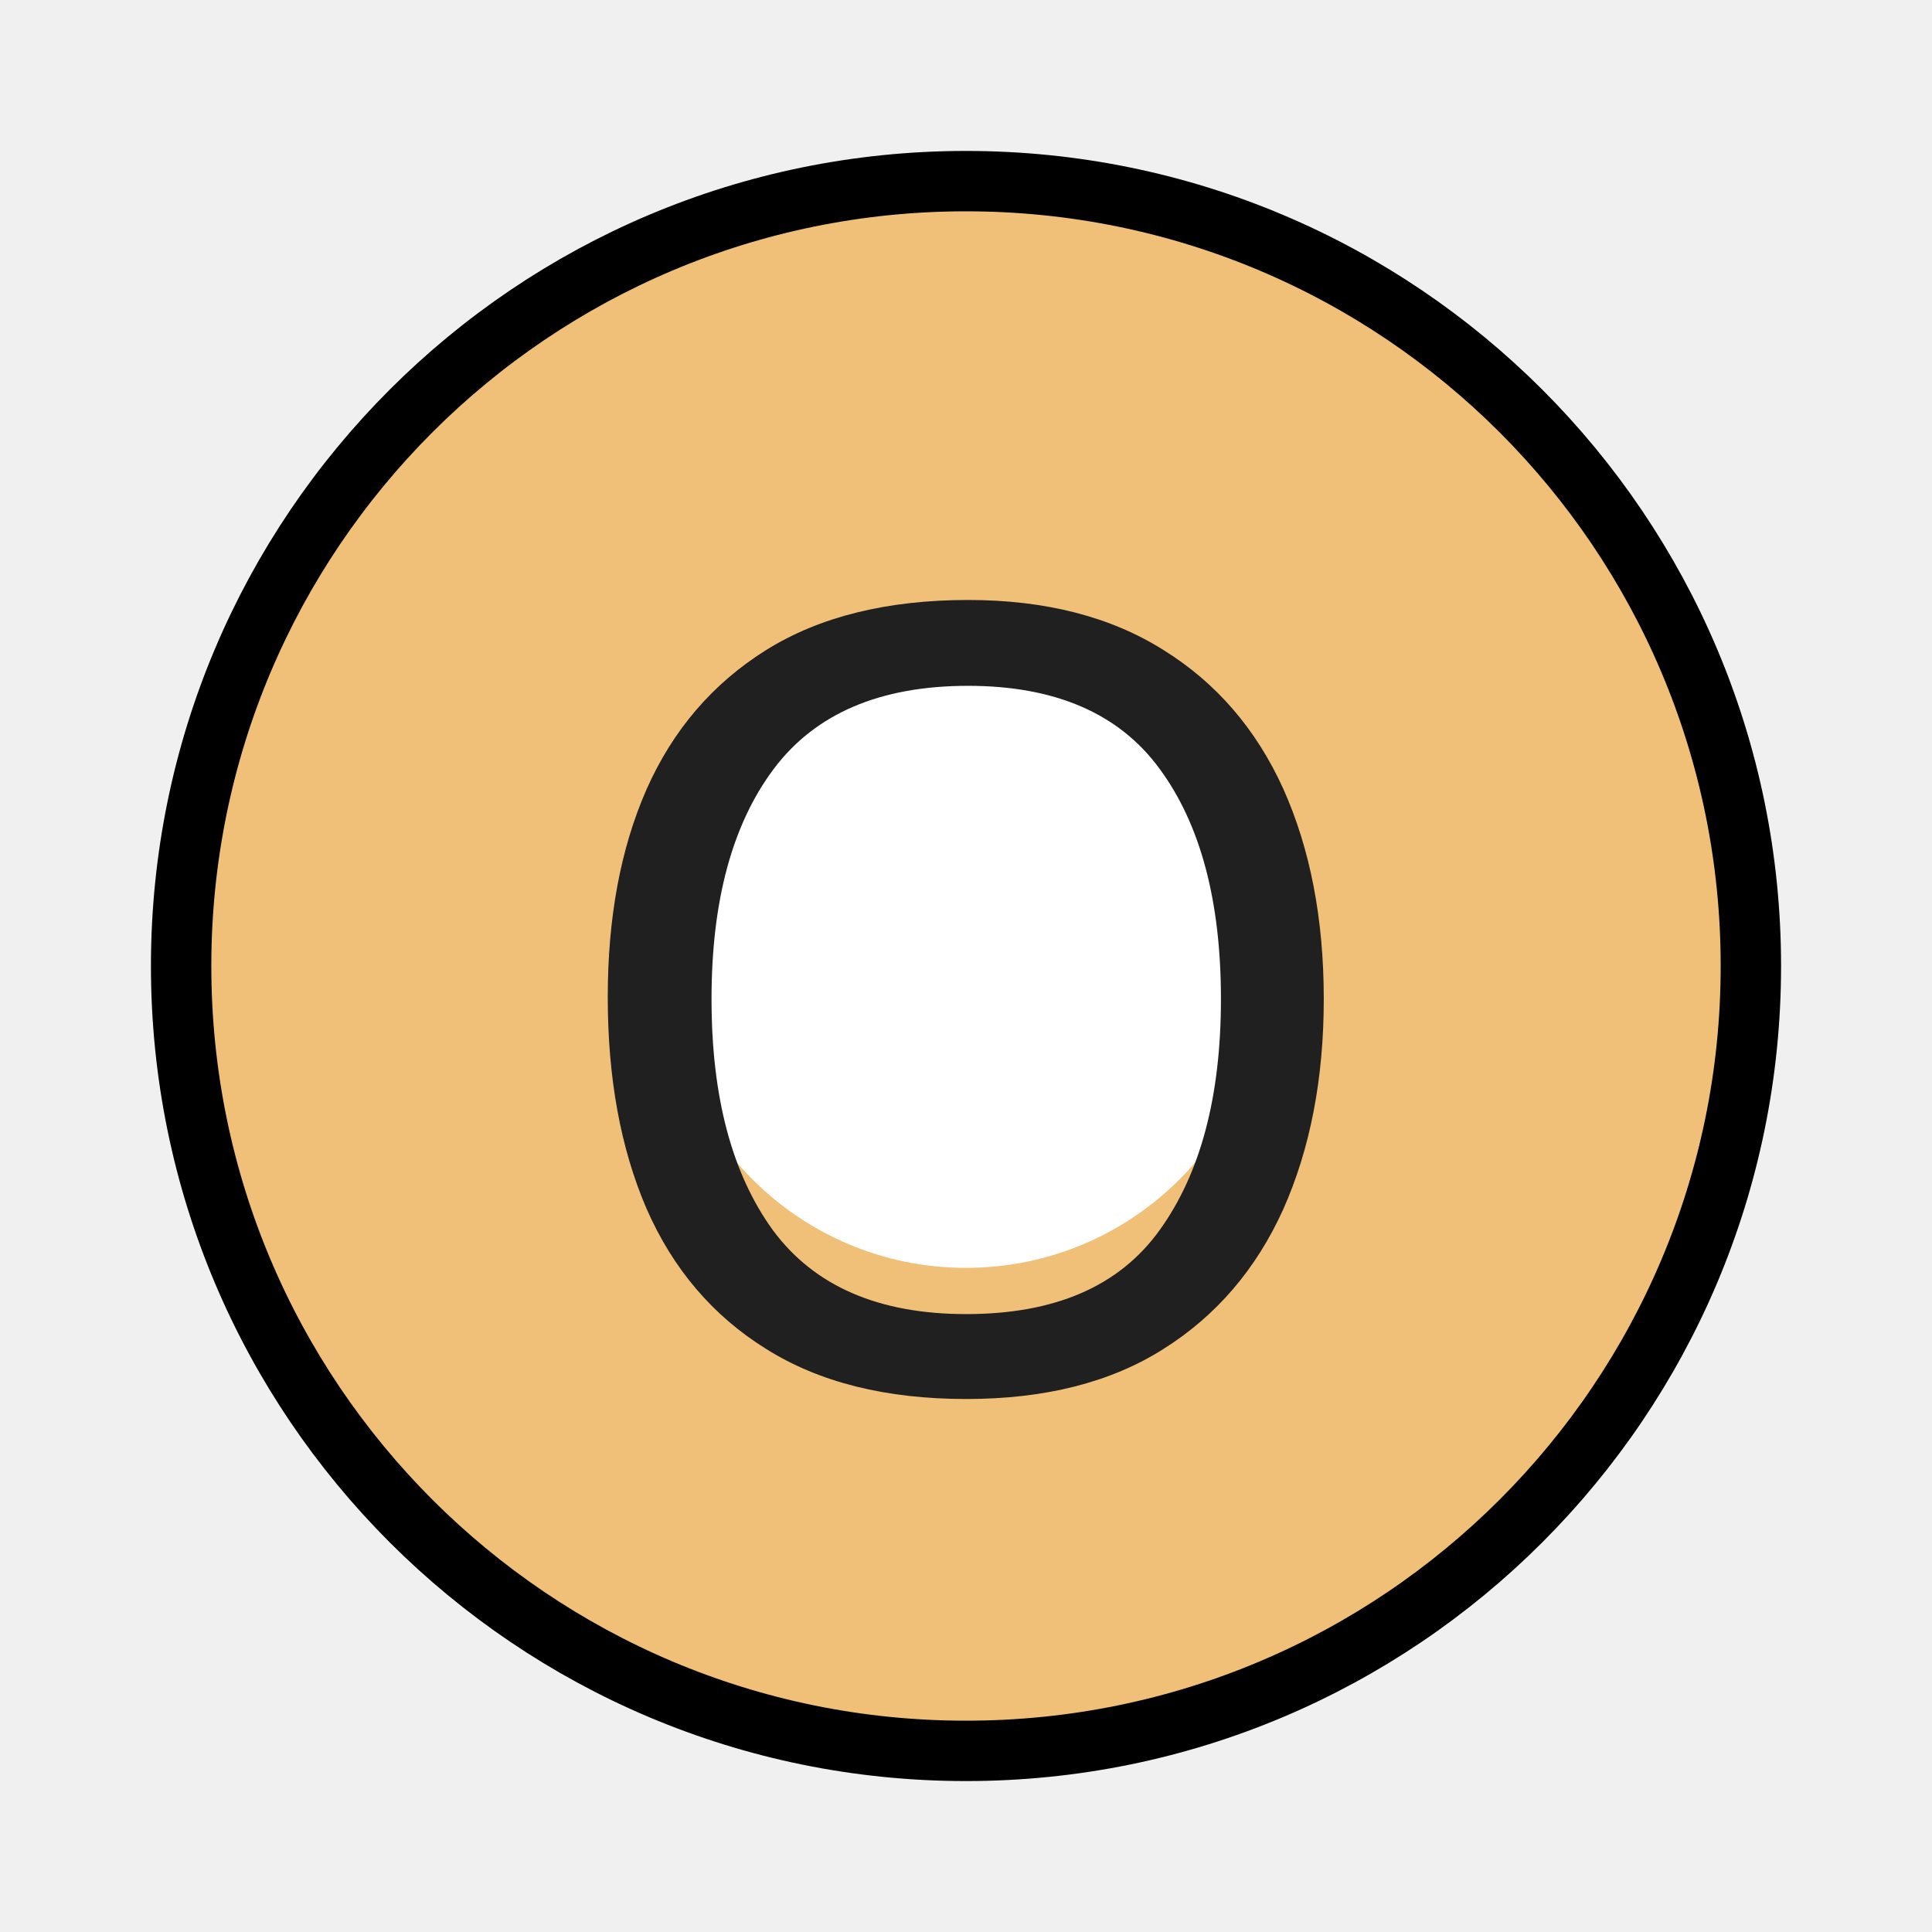
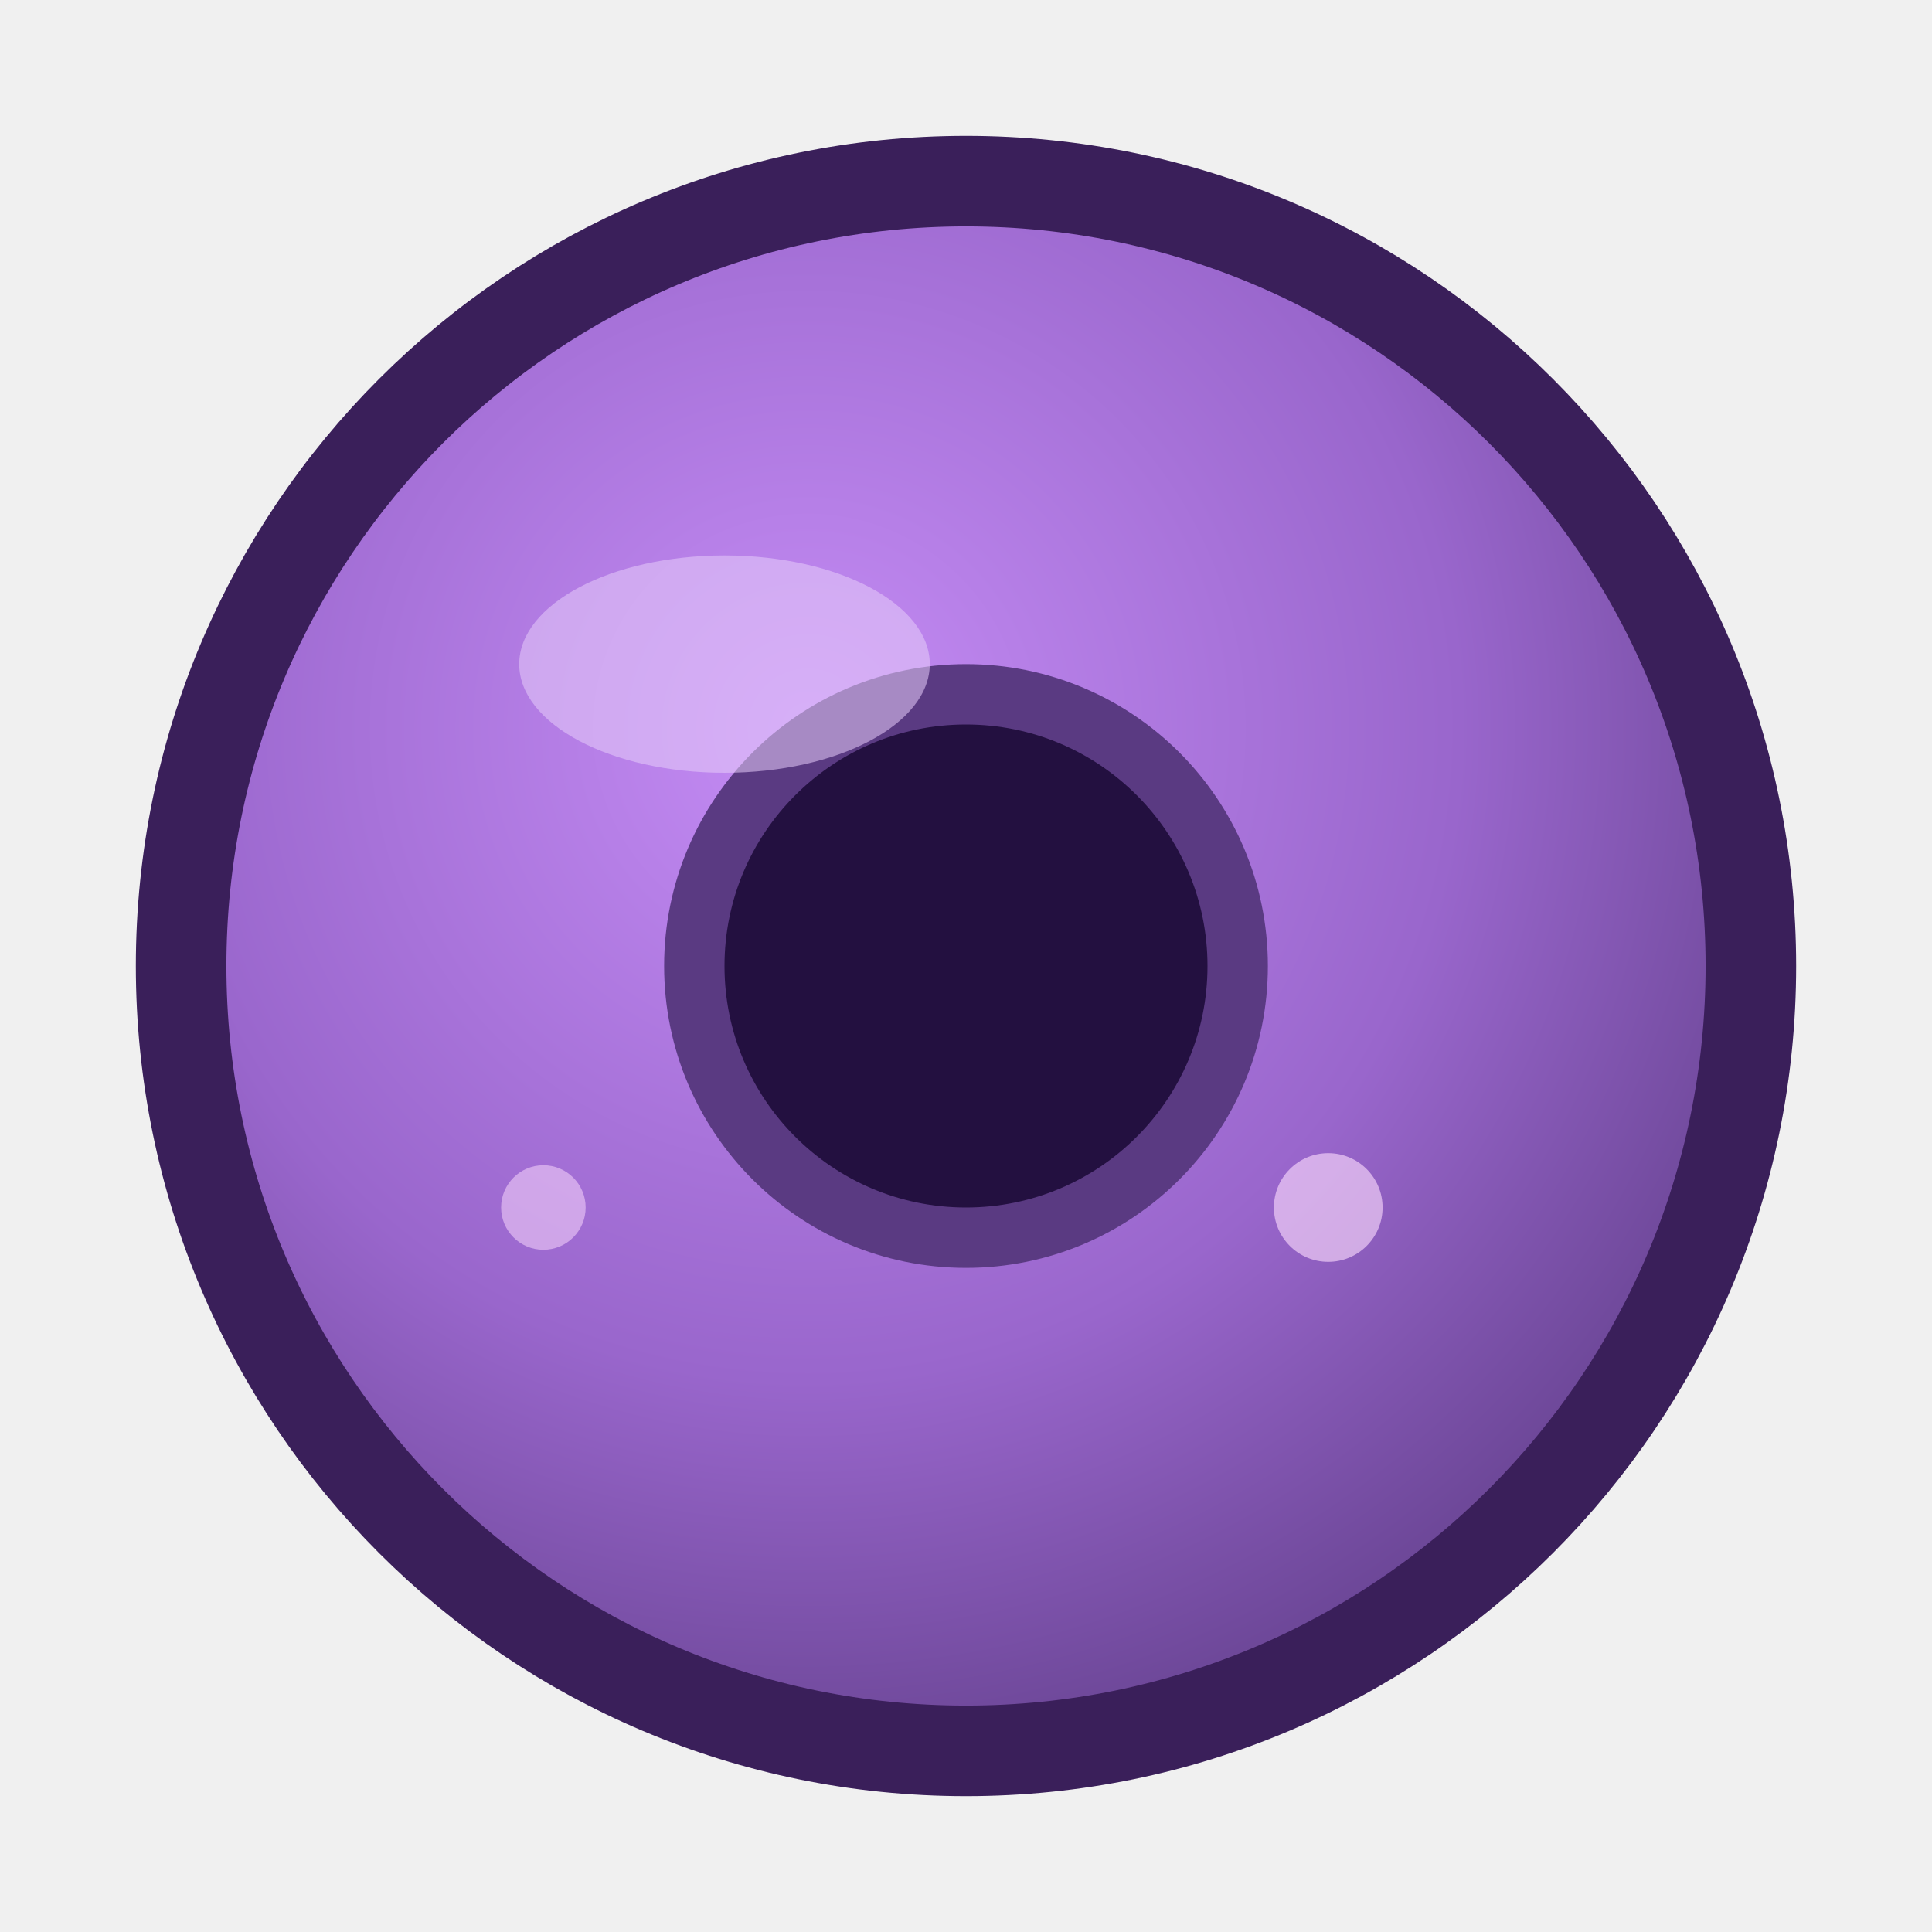
<svg xmlns="http://www.w3.org/2000/svg" viewBox="0 0 32 32" width="32" height="32">
-   <circle cx="16" cy="16" r="13" fill="#F0C078" stroke="#000" stroke-width="1" />
-   <circle cx="16" cy="16" r="5" fill="#FFFFFF" />
-   <text x="16" y="16" text-anchor="middle" dominant-baseline="central" font-family="sans-serif" font-size="18" fill="#202020">O</text>
+   <defs>
+     <radialGradient id="donutGrad" cx="0.40" cy="0.35" r="0.75">
+       <stop offset="0" stop-color="#C58CF5" />
+       <stop offset="0.55" stop-color="#9966CC" />
+       <stop offset="1" stop-color="#5A3A82" />
+     </radialGradient>
+   </defs>
+   <circle cx="16" cy="16" r="13" fill="url(#donutGrad)" stroke="#3A1F5A" stroke-width="1.5" />
+   <circle cx="16" cy="16" r="4.5" fill="#231040" />
+   <circle cx="16" cy="16" r="4.5" fill="none" stroke="#5A3A82" stroke-width="1" />
+   <ellipse cx="12" cy="11" rx="3.4" ry="1.8" fill="#E6CCFA" opacity="0.55" />
+   <circle cx="22" cy="20" r="0.9" fill="#FFE0FF" opacity="0.6" />
+   <circle cx="9" cy="20" r="0.7" fill="#FFE0FF" opacity="0.5" />
</svg>
